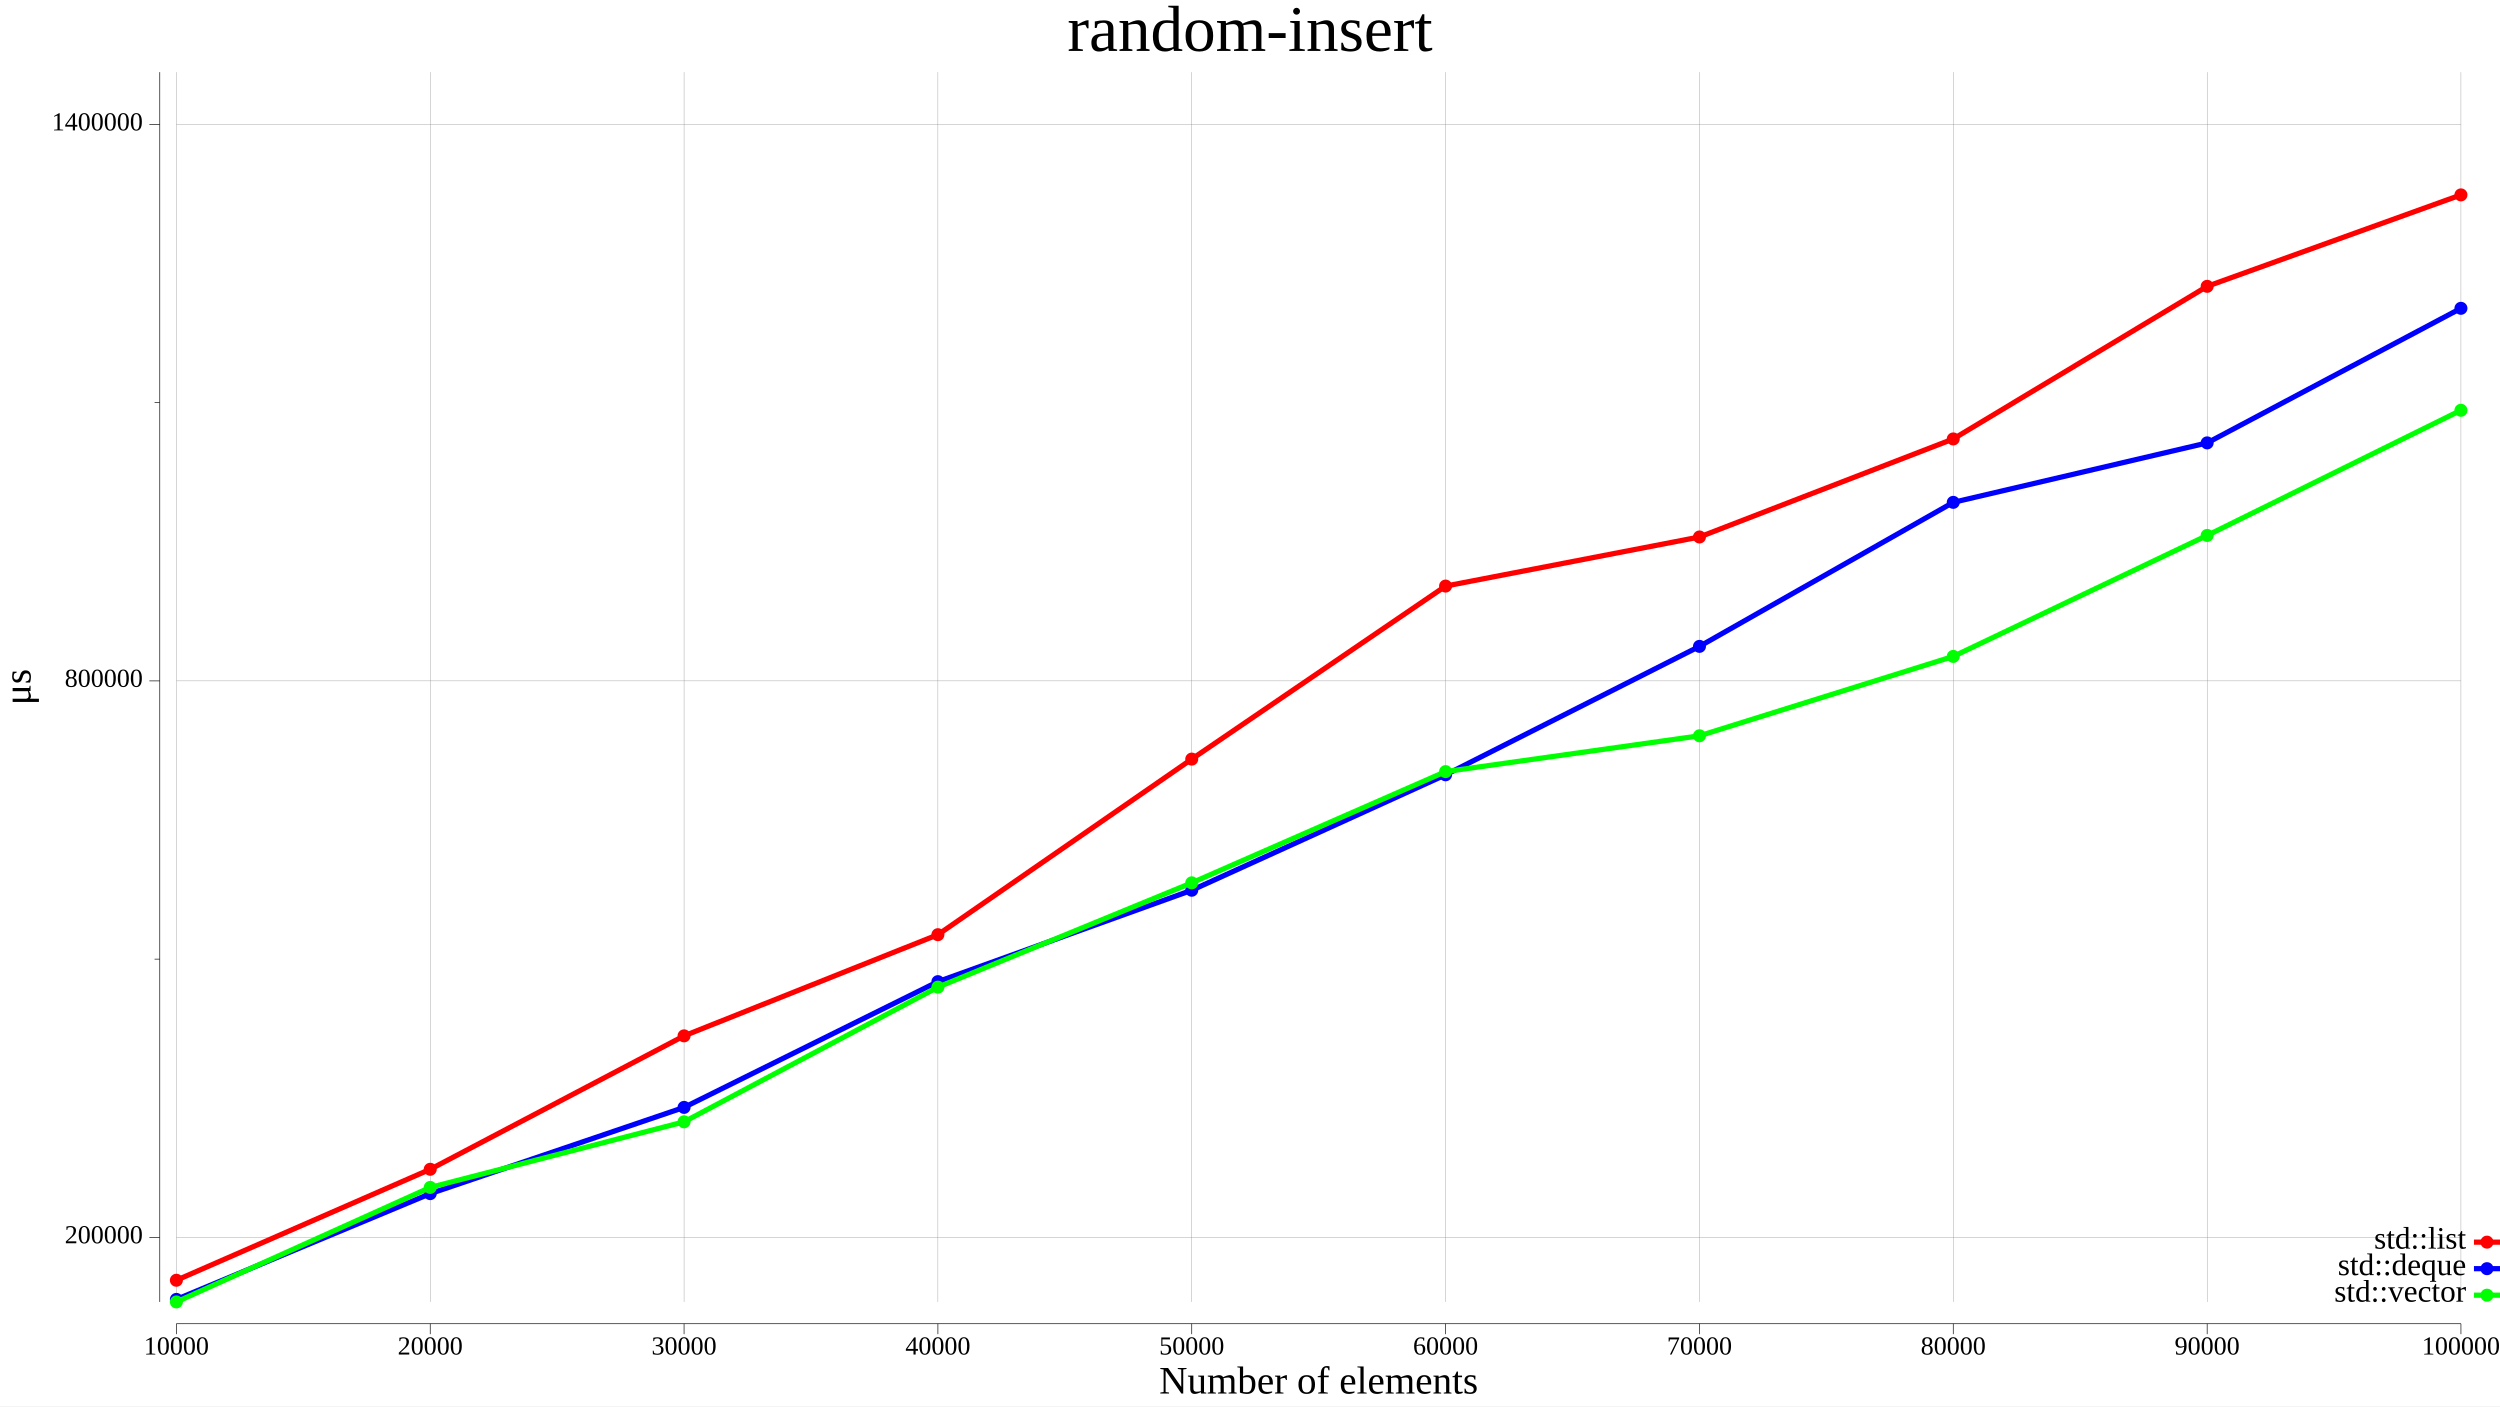
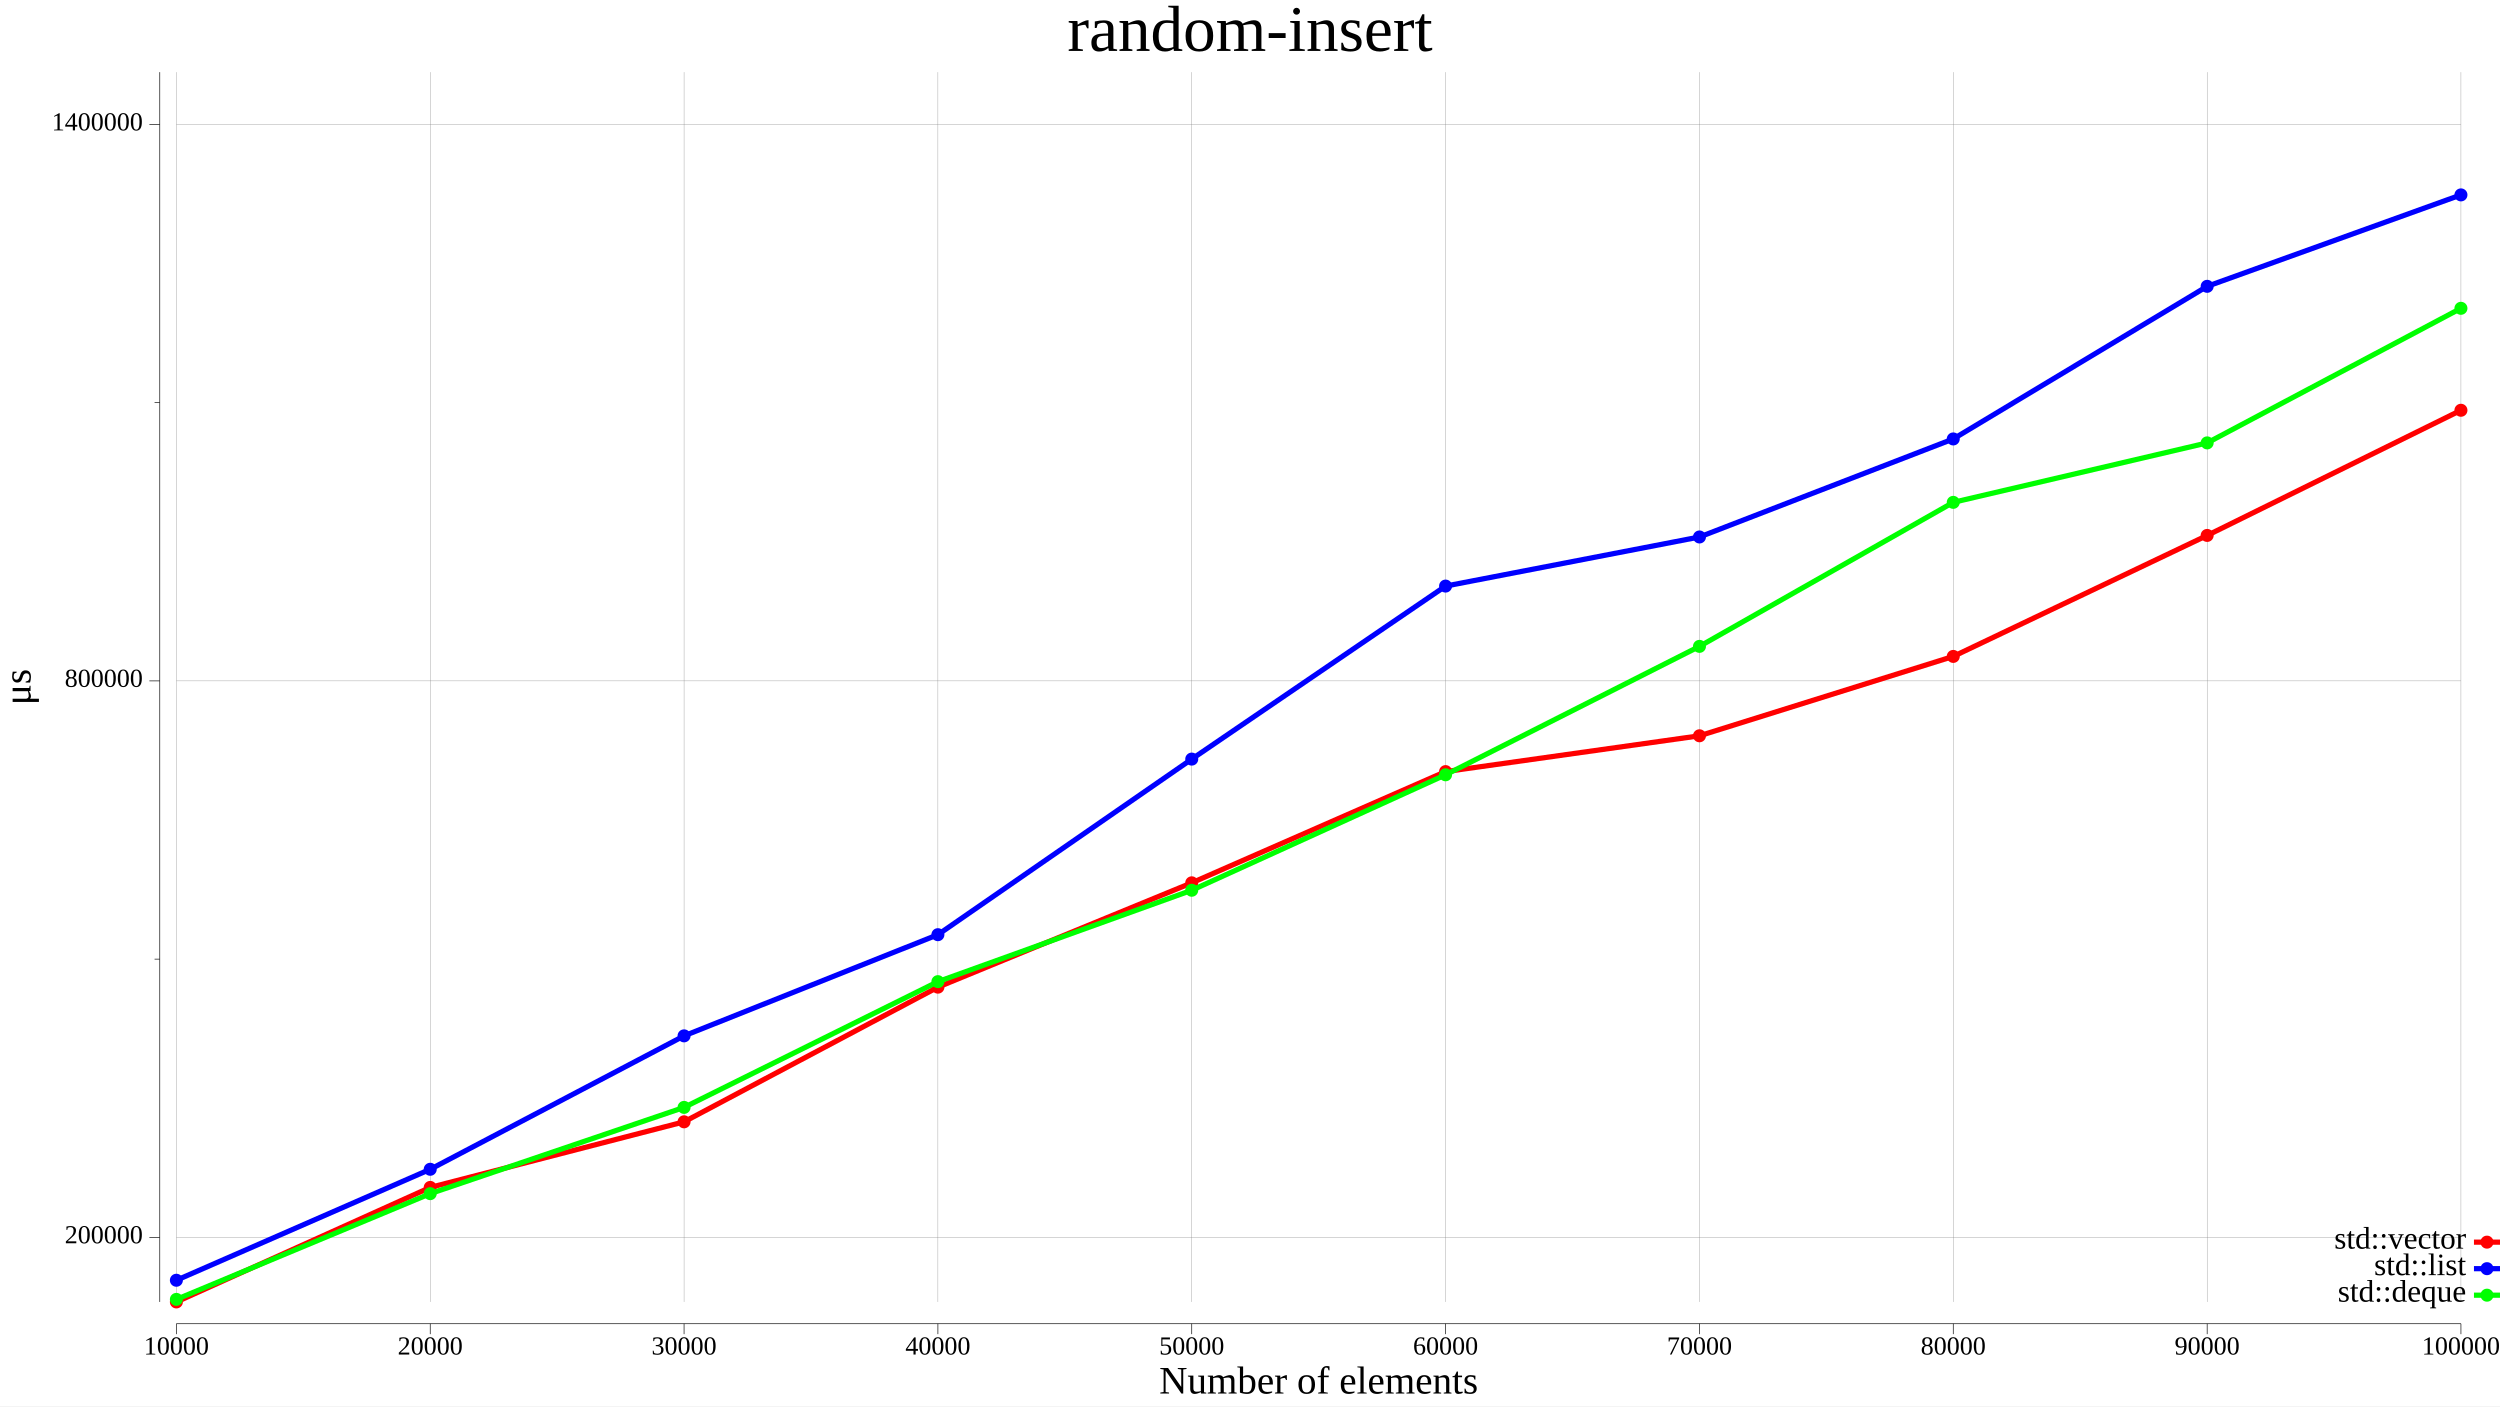
<svg xmlns="http://www.w3.org/2000/svg" width="1920pt" height="1080pt" viewBox="0 0 1920 1080">
  <g transform="scale(1, -1) translate(0, -1080)">
    <path d="M0,0L1920,0L1920,1080L0,1080Z" style="fill:#FFFFFF" />
    <text x="819.77" y="-1040.9" transform="scale(1, -1)" style="font-family:Liberation Serif;font-variant:normal;font-weight:normal;font-style:normal;font-size:50px">random-insert</text>
    <text x="890.27" y="-9.756" transform="scale(1, -1)" style="font-family:Liberation Serif;font-variant:normal;font-weight:normal;font-style:normal;font-size:30px">Number of elements</text>
    <text x="110.46" y="-39.727" transform="scale(1, -1)" style="font-family:Liberation Serif;font-variant:normal;font-weight:normal;font-style:normal;font-size:20px">10000</text>
    <text x="305.41" y="-39.727" transform="scale(1, -1)" style="font-family:Liberation Serif;font-variant:normal;font-weight:normal;font-style:normal;font-size:20px">20000</text>
    <text x="500.36" y="-39.727" transform="scale(1, -1)" style="font-family:Liberation Serif;font-variant:normal;font-weight:normal;font-style:normal;font-size:20px">30000</text>
    <text x="695.31" y="-39.727" transform="scale(1, -1)" style="font-family:Liberation Serif;font-variant:normal;font-weight:normal;font-style:normal;font-size:20px">40000</text>
    <text x="890.26" y="-39.727" transform="scale(1, -1)" style="font-family:Liberation Serif;font-variant:normal;font-weight:normal;font-style:normal;font-size:20px">50000</text>
    <text x="1085.2" y="-39.727" transform="scale(1, -1)" style="font-family:Liberation Serif;font-variant:normal;font-weight:normal;font-style:normal;font-size:20px">60000</text>
    <text x="1280.2" y="-39.727" transform="scale(1, -1)" style="font-family:Liberation Serif;font-variant:normal;font-weight:normal;font-style:normal;font-size:20px">70000</text>
    <text x="1475.1" y="-39.727" transform="scale(1, -1)" style="font-family:Liberation Serif;font-variant:normal;font-weight:normal;font-style:normal;font-size:20px">80000</text>
    <text x="1670.1" y="-39.727" transform="scale(1, -1)" style="font-family:Liberation Serif;font-variant:normal;font-weight:normal;font-style:normal;font-size:20px">90000</text>
    <text x="1860" y="-39.727" transform="scale(1, -1)" style="font-family:Liberation Serif;font-variant:normal;font-weight:normal;font-style:normal;font-size:20px">100000</text>
    <path d="M135.46,55.371L135.46,63.371" style="fill:none;stroke:#000000;stroke-width:0.5" />
    <path d="M330.41,55.371L330.41,63.371" style="fill:none;stroke:#000000;stroke-width:0.5" />
    <path d="M525.36,55.371L525.36,63.371" style="fill:none;stroke:#000000;stroke-width:0.5" />
    <path d="M720.31,55.371L720.31,63.371" style="fill:none;stroke:#000000;stroke-width:0.5" />
    <path d="M915.26,55.371L915.26,63.371" style="fill:none;stroke:#000000;stroke-width:0.5" />
    <path d="M1110.2,55.371L1110.2,63.371" style="fill:none;stroke:#000000;stroke-width:0.5" />
    <path d="M1305.2,55.371L1305.2,63.371" style="fill:none;stroke:#000000;stroke-width:0.5" />
    <path d="M1500.1,55.371L1500.1,63.371" style="fill:none;stroke:#000000;stroke-width:0.5" />
    <path d="M1695.1,55.371L1695.1,63.371" style="fill:none;stroke:#000000;stroke-width:0.5" />
    <path d="M1890,55.371L1890,63.371" style="fill:none;stroke:#000000;stroke-width:0.5" />
    <path d="M135.46,63.371L1890,63.371" style="fill:none;stroke:#000000;stroke-width:0.5" />
    <g transform="rotate(90)">
      <text x="538.49" y="23.467" transform="scale(1, -1)" style="font-family:Liberation Serif;font-variant:normal;font-weight:normal;font-style:normal;font-size:30px">μs</text>
    </g>
    <text x="49.712" y="-125.15" transform="scale(1, -1)" style="font-family:Liberation Serif;font-variant:normal;font-weight:normal;font-style:normal;font-size:20px">200000</text>
    <text x="49.712" y="-552.5" transform="scale(1, -1)" style="font-family:Liberation Serif;font-variant:normal;font-weight:normal;font-style:normal;font-size:20px">800000</text>
    <text x="39.712" y="-979.84" transform="scale(1, -1)" style="font-family:Liberation Serif;font-variant:normal;font-weight:normal;font-style:normal;font-size:20px">1400000</text>
    <path d="M114.71,129.72L122.71,129.72" style="fill:none;stroke:#000000;stroke-width:0.5" />
    <path d="M114.71,557.07L122.71,557.07" style="fill:none;stroke:#000000;stroke-width:0.5" />
    <path d="M114.71,984.41L122.71,984.41" style="fill:none;stroke:#000000;stroke-width:0.5" />
    <path d="M118.71,343.39L122.71,343.39" style="fill:none;stroke:#000000;stroke-width:0.5" />
    <path d="M118.71,770.74L122.71,770.74" style="fill:none;stroke:#000000;stroke-width:0.5" />
    <path d="M122.71,80.11L122.71,1024.6" style="fill:none;stroke:#000000;stroke-width:0.5" />
    <path d="M135.46,80.11L135.46,1024.6" style="fill:none;stroke:#808080;stroke-width:0.25" />
    <path d="M330.41,80.11L330.41,1024.6" style="fill:none;stroke:#808080;stroke-width:0.25" />
    <path d="M525.36,80.11L525.36,1024.6" style="fill:none;stroke:#808080;stroke-width:0.25" />
    <path d="M720.31,80.11L720.31,1024.6" style="fill:none;stroke:#808080;stroke-width:0.25" />
    <path d="M915.26,80.11L915.26,1024.6" style="fill:none;stroke:#808080;stroke-width:0.25" />
    <path d="M1110.2,80.11L1110.2,1024.6" style="fill:none;stroke:#808080;stroke-width:0.25" />
    <path d="M1305.2,80.11L1305.2,1024.6" style="fill:none;stroke:#808080;stroke-width:0.25" />
    <path d="M1500.1,80.11L1500.1,1024.6" style="fill:none;stroke:#808080;stroke-width:0.25" />
    <path d="M1695.1,80.11L1695.1,1024.6" style="fill:none;stroke:#808080;stroke-width:0.25" />
    <path d="M1890,80.11L1890,1024.6" style="fill:none;stroke:#808080;stroke-width:0.25" />
    <path d="M135.46,129.72L1890,129.72" style="fill:none;stroke:#808080;stroke-width:0.25" />
    <path d="M135.46,557.07L1890,557.07" style="fill:none;stroke:#808080;stroke-width:0.25" />
    <path d="M135.46,984.41L1890,984.41" style="fill:none;stroke:#808080;stroke-width:0.25" />
-     <path d="M135.46,96.761L330.41,181.99L525.36,284.46L720.31,362.16L915.26,497.01L1110.2,629.89L1305.2,667.6L1500.1,742.89L1695.1,860.1L1890,930.32" style="fill:none;stroke:#FF0000;stroke-width:4" />
-     <path d="M140.46,96.761A5,5 0 1 1 130.46,96.761A5,5 0 1 1 140.46,96.761Z" style="fill:#FF0000" />
-     <path d="M335.41,181.99A5,5 0 1 1 325.41,181.99A5,5 0 1 1 335.41,181.99Z" style="fill:#FF0000" />
-     <path d="M530.36,284.46A5,5 0 1 1 520.36,284.46A5,5 0 1 1 530.36,284.46Z" style="fill:#FF0000" />
-     <path d="M725.31,362.16A5,5 0 1 1 715.31,362.16A5,5 0 1 1 725.31,362.16Z" style="fill:#FF0000" />
-     <path d="M920.26,497.01A5,5 0 1 1 910.26,497.01A5,5 0 1 1 920.26,497.01Z" style="fill:#FF0000" />
-     <path d="M1115.2,629.89A5,5 0 1 1 1105.2,629.89A5,5 0 1 1 1115.2,629.89Z" style="fill:#FF0000" />
-     <path d="M1310.2,667.6A5,5 0 1 1 1300.2,667.6A5,5 0 1 1 1310.2,667.6Z" style="fill:#FF0000" />
-     <path d="M1505.1,742.89A5,5 0 1 1 1495.1,742.89A5,5 0 1 1 1505.1,742.89Z" style="fill:#FF0000" />
-     <path d="M1700.1,860.1A5,5 0 1 1 1690.1,860.1A5,5 0 1 1 1700.1,860.1Z" style="fill:#FF0000" />
-     <path d="M1895,930.32A5,5 0 1 1 1885,930.32A5,5 0 1 1 1895,930.32Z" style="fill:#FF0000" />
-     <path d="M135.46,82.072L330.41,163.28L525.36,229.52L720.31,326.09L915.26,396.29L1110.2,484.96L1305.2,583.59L1500.1,694.19L1695.1,739.86L1890,843.22" style="fill:none;stroke:#0000FF;stroke-width:4" />
-     <path d="M140.46,82.072A5,5 0 1 1 130.46,82.072A5,5 0 1 1 140.46,82.072Z" style="fill:#0000FF" />
-     <path d="M335.41,163.28A5,5 0 1 1 325.41,163.28A5,5 0 1 1 335.41,163.28Z" style="fill:#0000FF" />
-     <path d="M530.36,229.52A5,5 0 1 1 520.36,229.52A5,5 0 1 1 530.36,229.52Z" style="fill:#0000FF" />
-     <path d="M725.31,326.09A5,5 0 1 1 715.31,326.09A5,5 0 1 1 725.31,326.09Z" style="fill:#0000FF" />
-     <path d="M920.26,396.29A5,5 0 1 1 910.26,396.29A5,5 0 1 1 920.26,396.29Z" style="fill:#0000FF" />
-     <path d="M1115.2,484.96A5,5 0 1 1 1105.2,484.96A5,5 0 1 1 1115.2,484.96Z" style="fill:#0000FF" />
-     <path d="M1310.2,583.59A5,5 0 1 1 1300.2,583.59A5,5 0 1 1 1310.2,583.59Z" style="fill:#0000FF" />
-     <path d="M1505.1,694.19A5,5 0 1 1 1495.1,694.19A5,5 0 1 1 1505.1,694.19Z" style="fill:#0000FF" />
-     <path d="M1700.1,739.86A5,5 0 1 1 1690.1,739.86A5,5 0 1 1 1700.1,739.86Z" style="fill:#0000FF" />
-     <path d="M1895,843.22A5,5 0 1 1 1885,843.22A5,5 0 1 1 1895,843.22Z" style="fill:#0000FF" />
-     <path d="M135.46,80.11L330.41,168.06L525.36,218.44L720.31,321.87L915.26,401.99L1110.2,487.41L1305.2,514.92L1500.1,575.87L1695.1,668.79L1890,764.91" style="fill:none;stroke:#00FF00;stroke-width:4" />
-     <path d="M140.46,80.11A5,5 0 1 1 130.46,80.11A5,5 0 1 1 140.46,80.11Z" style="fill:#00FF00" />
-     <path d="M335.41,168.06A5,5 0 1 1 325.41,168.06A5,5 0 1 1 335.41,168.06Z" style="fill:#00FF00" />
-     <path d="M530.36,218.44A5,5 0 1 1 520.36,218.44A5,5 0 1 1 530.36,218.44Z" style="fill:#00FF00" />
-     <path d="M725.31,321.87A5,5 0 1 1 715.31,321.87A5,5 0 1 1 725.31,321.87Z" style="fill:#00FF00" />
-     <path d="M920.26,401.99A5,5 0 1 1 910.26,401.99A5,5 0 1 1 920.26,401.99Z" style="fill:#00FF00" />
-     <path d="M1115.2,487.41A5,5 0 1 1 1105.2,487.41A5,5 0 1 1 1115.2,487.41Z" style="fill:#00FF00" />
-     <path d="M1310.2,514.92A5,5 0 1 1 1300.2,514.92A5,5 0 1 1 1310.2,514.92Z" style="fill:#00FF00" />
-     <path d="M1505.1,575.87A5,5 0 1 1 1495.1,575.87A5,5 0 1 1 1505.1,575.87Z" style="fill:#00FF00" />
-     <path d="M1700.1,668.79A5,5 0 1 1 1690.1,668.79A5,5 0 1 1 1700.1,668.79Z" style="fill:#00FF00" />
-     <path d="M1895,764.91A5,5 0 1 1 1885,764.91A5,5 0 1 1 1895,764.91Z" style="fill:#00FF00" />
+     <path d="M135.46,80.11L330.41,168.06L525.36,218.44L720.31,321.87L915.26,401.99L1110.2,487.41L1305.2,514.92L1500.1,575.87L1695.1,668.79L1890,764.91" style="fill:none;stroke:#FF0000;stroke-width:4" />
+     <path d="M140.46,80.11A5,5 0 1 1 130.46,80.11A5,5 0 1 1 140.46,80.11Z" style="fill:#FF0000" />
+     <path d="M335.41,168.06A5,5 0 1 1 325.41,168.06A5,5 0 1 1 335.41,168.06Z" style="fill:#FF0000" />
+     <path d="M530.36,218.44A5,5 0 1 1 520.36,218.44A5,5 0 1 1 530.36,218.44Z" style="fill:#FF0000" />
+     <path d="M725.31,321.87A5,5 0 1 1 715.31,321.87A5,5 0 1 1 725.31,321.87Z" style="fill:#FF0000" />
+     <path d="M920.26,401.99A5,5 0 1 1 910.26,401.99A5,5 0 1 1 920.26,401.99Z" style="fill:#FF0000" />
+     <path d="M1115.2,487.41A5,5 0 1 1 1105.2,487.41A5,5 0 1 1 1115.2,487.41Z" style="fill:#FF0000" />
+     <path d="M1310.2,514.92A5,5 0 1 1 1300.2,514.92A5,5 0 1 1 1310.2,514.92Z" style="fill:#FF0000" />
+     <path d="M1505.1,575.87A5,5 0 1 1 1495.1,575.87A5,5 0 1 1 1505.1,575.87Z" style="fill:#FF0000" />
+     <path d="M1700.1,668.79A5,5 0 1 1 1690.1,668.79A5,5 0 1 1 1700.1,668.79Z" style="fill:#FF0000" />
+     <path d="M1895,764.91A5,5 0 1 1 1885,764.91A5,5 0 1 1 1895,764.91Z" style="fill:#FF0000" />
+     <path d="M135.46,96.761L330.41,181.99L525.36,284.46L720.31,362.16L915.26,497.01L1110.2,629.89L1305.2,667.6L1500.1,742.89L1695.1,860.1L1890,930.32" style="fill:none;stroke:#0000FF;stroke-width:4" />
+     <path d="M140.46,96.761A5,5 0 1 1 130.46,96.761A5,5 0 1 1 140.46,96.761Z" style="fill:#0000FF" />
+     <path d="M335.41,181.99A5,5 0 1 1 325.41,181.99A5,5 0 1 1 335.41,181.99Z" style="fill:#0000FF" />
+     <path d="M530.36,284.46A5,5 0 1 1 520.36,284.46A5,5 0 1 1 530.36,284.46Z" style="fill:#0000FF" />
+     <path d="M725.31,362.16A5,5 0 1 1 715.31,362.16A5,5 0 1 1 725.31,362.16Z" style="fill:#0000FF" />
+     <path d="M920.26,497.01A5,5 0 1 1 910.26,497.01A5,5 0 1 1 920.26,497.01Z" style="fill:#0000FF" />
+     <path d="M1115.2,629.89A5,5 0 1 1 1105.2,629.89A5,5 0 1 1 1115.2,629.89Z" style="fill:#0000FF" />
+     <path d="M1310.2,667.6A5,5 0 1 1 1300.2,667.6A5,5 0 1 1 1310.2,667.6Z" style="fill:#0000FF" />
+     <path d="M1505.1,742.89A5,5 0 1 1 1495.1,742.89A5,5 0 1 1 1505.1,742.89Z" style="fill:#0000FF" />
+     <path d="M1700.1,860.1A5,5 0 1 1 1690.1,860.1A5,5 0 1 1 1700.1,860.1Z" style="fill:#0000FF" />
+     <path d="M1895,930.32A5,5 0 1 1 1885,930.32A5,5 0 1 1 1895,930.32Z" style="fill:#0000FF" />
+     <path d="M135.46,82.072L330.41,163.28L525.36,229.52L720.31,326.09L915.26,396.29L1110.2,484.96L1305.2,583.59L1500.1,694.19L1695.1,739.86L1890,843.22" style="fill:none;stroke:#00FF00;stroke-width:4" />
+     <path d="M140.46,82.072A5,5 0 1 1 130.46,82.072A5,5 0 1 1 140.46,82.072Z" style="fill:#00FF00" />
+     <path d="M335.41,163.28A5,5 0 1 1 325.41,163.28A5,5 0 1 1 335.41,163.28Z" style="fill:#00FF00" />
+     <path d="M530.36,229.52A5,5 0 1 1 520.36,229.52A5,5 0 1 1 530.36,229.52Z" style="fill:#00FF00" />
+     <path d="M725.31,326.09A5,5 0 1 1 715.31,326.09A5,5 0 1 1 725.31,326.09Z" style="fill:#00FF00" />
+     <path d="M920.26,396.29A5,5 0 1 1 910.26,396.29A5,5 0 1 1 920.26,396.29Z" style="fill:#00FF00" />
+     <path d="M1115.2,484.96A5,5 0 1 1 1105.2,484.96A5,5 0 1 1 1115.2,484.96Z" style="fill:#00FF00" />
+     <path d="M1310.2,583.59A5,5 0 1 1 1300.2,583.59A5,5 0 1 1 1310.2,583.59Z" style="fill:#00FF00" />
+     <path d="M1505.1,694.19A5,5 0 1 1 1495.1,694.19A5,5 0 1 1 1505.1,694.19Z" style="fill:#00FF00" />
+     <path d="M1700.1,739.86A5,5 0 1 1 1690.1,739.86A5,5 0 1 1 1700.1,739.86Z" style="fill:#00FF00" />
+     <path d="M1895,843.22A5,5 0 1 1 1885,843.22A5,5 0 1 1 1895,843.22Z" style="fill:#00FF00" />
    <path d="M1900,126.03L1920,126.03" style="fill:none;stroke:#FF0000;stroke-width:4" />
    <path d="M1915,126.03A5,5 0 1 1 1905,126.03A5,5 0 1 1 1915,126.03Z" style="fill:#FF0000" />
-     <text x="1823.3" y="-121.05" transform="scale(1, -1)" style="font-family:Liberation Serif;font-variant:normal;font-weight:normal;font-style:normal;font-size:24px">std::list</text>
+     <text x="1792.7" y="-121.05" transform="scale(1, -1)" style="font-family:Liberation Serif;font-variant:normal;font-weight:normal;font-style:normal;font-size:24px">std::vector</text>
    <path d="M1900,105.66L1920,105.66" style="fill:none;stroke:#0000FF;stroke-width:4" />
    <path d="M1915,105.66A5,5 0 1 1 1905,105.66A5,5 0 1 1 1915,105.66Z" style="fill:#0000FF" />
-     <text x="1795.4" y="-100.69" transform="scale(1, -1)" style="font-family:Liberation Serif;font-variant:normal;font-weight:normal;font-style:normal;font-size:24px">std::deque</text>
+     <text x="1823.3" y="-100.69" transform="scale(1, -1)" style="font-family:Liberation Serif;font-variant:normal;font-weight:normal;font-style:normal;font-size:24px">std::list</text>
    <path d="M1900,85.294L1920,85.294" style="fill:none;stroke:#00FF00;stroke-width:4" />
    <path d="M1915,85.294A5,5 0 1 1 1905,85.294A5,5 0 1 1 1915,85.294Z" style="fill:#00FF00" />
-     <text x="1792.7" y="-80.319" transform="scale(1, -1)" style="font-family:Liberation Serif;font-variant:normal;font-weight:normal;font-style:normal;font-size:24px">std::vector</text>
+     <text x="1795.4" y="-80.319" transform="scale(1, -1)" style="font-family:Liberation Serif;font-variant:normal;font-weight:normal;font-style:normal;font-size:24px">std::deque</text>
  </g>
</svg>
